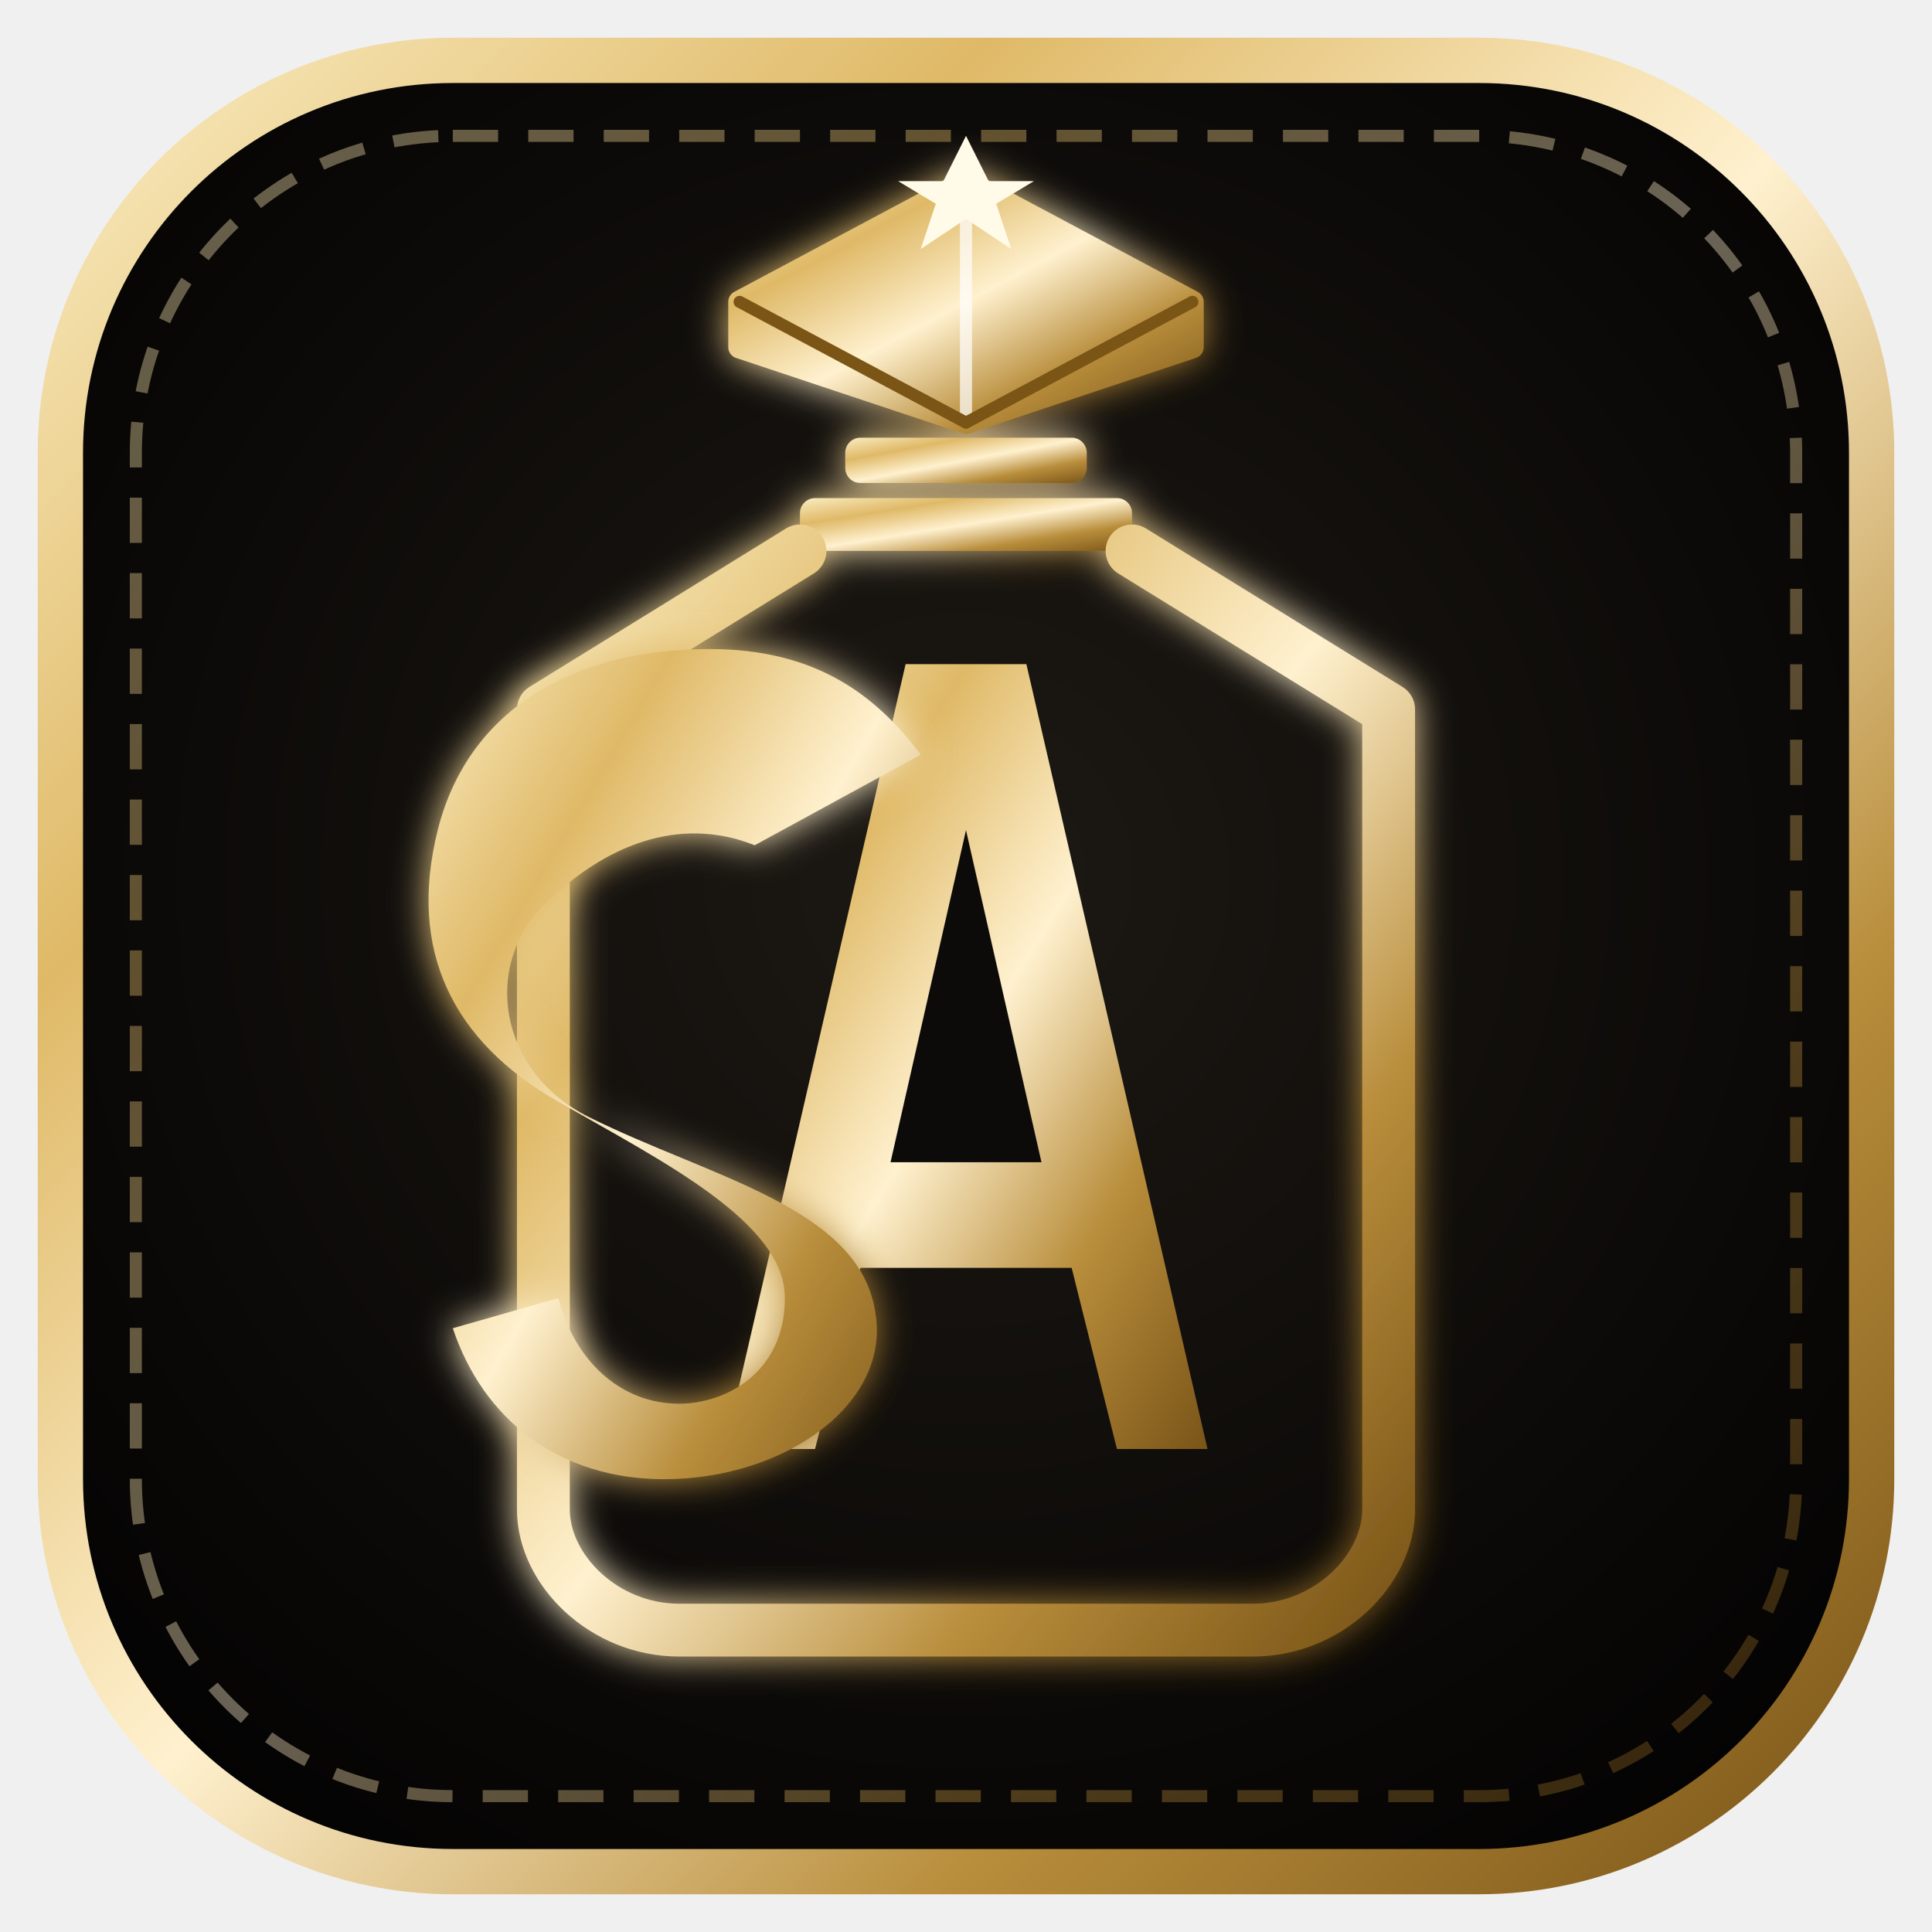
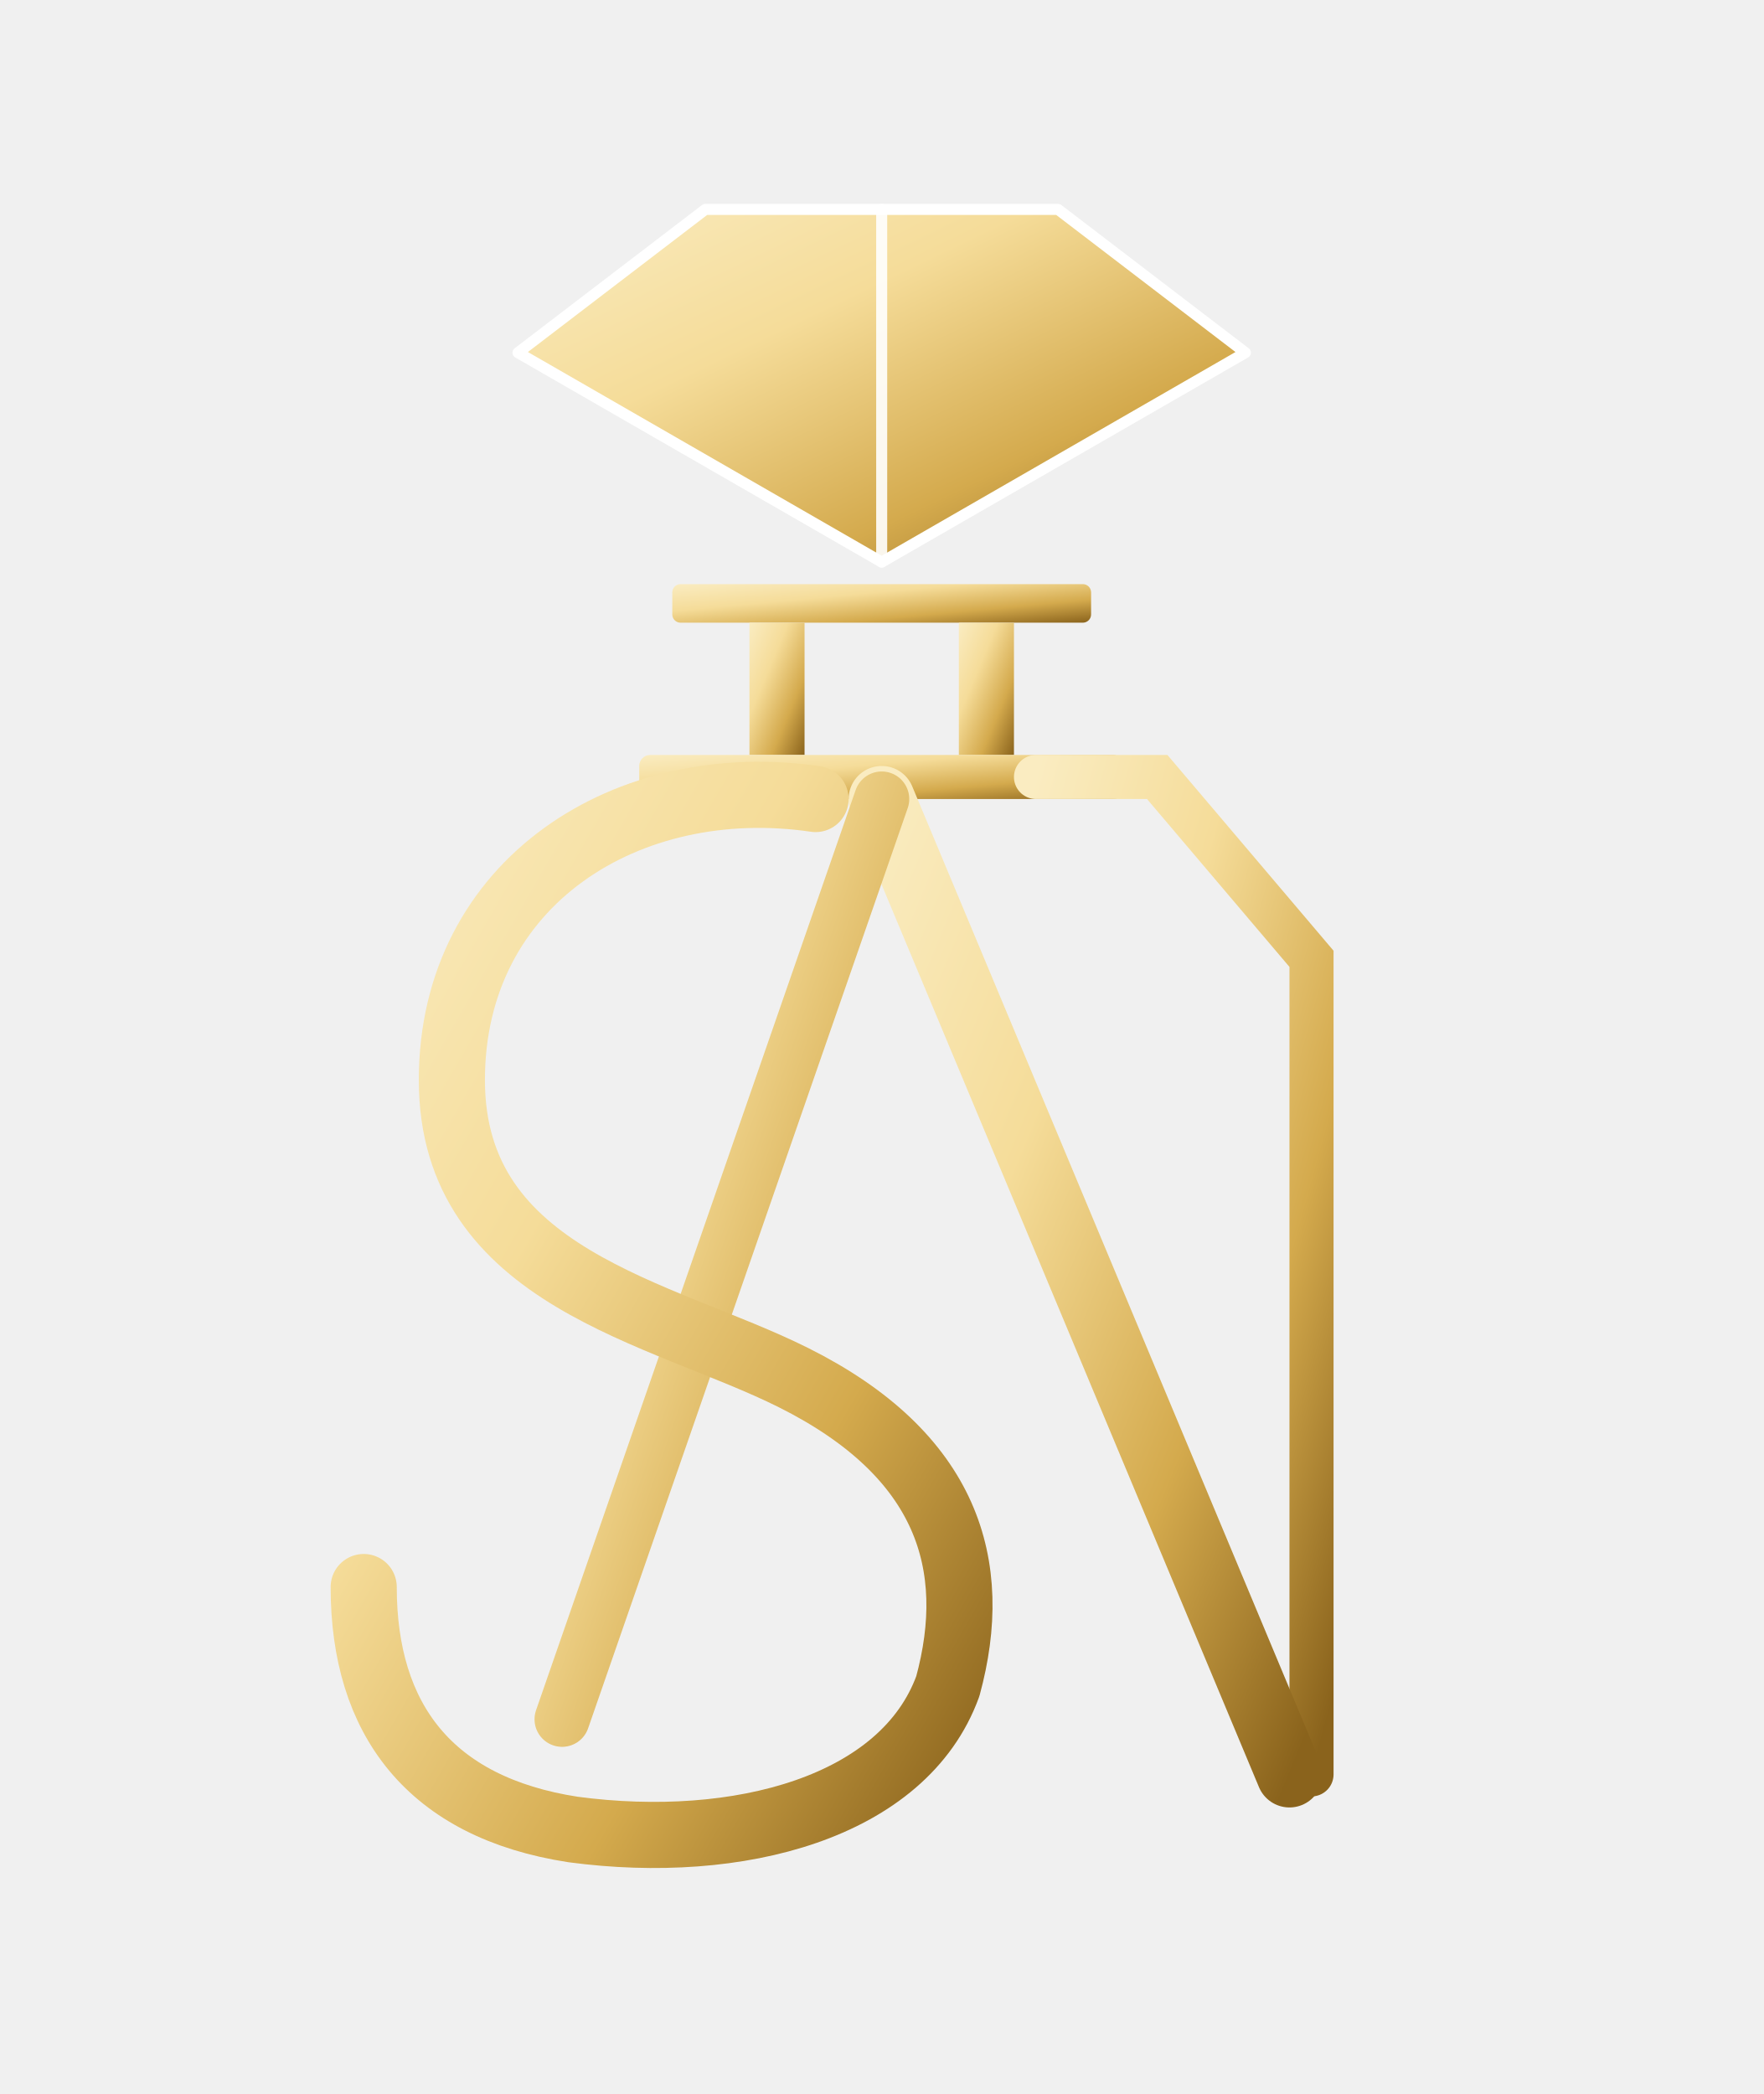
- <svg xmlns="http://www.w3.org/2000/svg" viewBox="0 0 128 128" width="128" height="128">
+ <svg xmlns="http://www.w3.org/2000/svg" viewBox="0 0 320 380" fill="none">
  <defs>
-     <radialGradient id="bgFav" cx="50%" cy="45%" r="65%">
-       <stop offset="0%" stop-color="#1d1914" />
-       <stop offset="65%" stop-color="#0d0b09" />
-       <stop offset="100%" stop-color="#040303" />
-     </radialGradient>
-     <linearGradient id="goldFav" x1="0%" y1="0%" x2="100%" y2="100%">
+     <linearGradient id="favGold" x1="0%" y1="0%" x2="100%" y2="100%">
      <stop offset="0%" stop-color="#faecc1" />
-       <stop offset="25%" stop-color="#dfb967" />
-       <stop offset="50%" stop-color="#fff1cf" />
-       <stop offset="75%" stop-color="#b88d3b" />
-       <stop offset="100%" stop-color="#7a5518" />
+       <stop offset="35%" stop-color="#f5dc99" />
+       <stop offset="70%" stop-color="#d4aa4d" />
+       <stop offset="100%" stop-color="#8a631c" />
    </linearGradient>
-     <filter id="softGlow" x="-20%" y="-20%" width="140%" height="140%">
-       <feGaussianBlur stdDeviation="1.2" result="blur" />
-       <feComposite in="SourceGraphic" in2="blur" operator="over" />
-     </filter>
  </defs>
-   <rect x="4" y="4" width="120" height="120" rx="26" fill="url(#bgFav)" stroke="url(#goldFav)" stroke-width="3" />
-   <rect x="9" y="9" width="110" height="110" rx="21" fill="none" stroke="url(#goldFav)" stroke-width="0.8" stroke-opacity="0.4" stroke-dasharray="3 2" />
-   <g filter="url(#softGlow)" fill="none" stroke="url(#goldFav)" stroke-linecap="round" stroke-linejoin="round">
-     <polygon points="64,12 79,20 79,23 64,28 49,23 49,20" fill="url(#goldFav)" stroke-width="1.5" />
-     <line x1="64" y1="12" x2="64" y2="28" stroke="#ffffff" stroke-width="0.8" stroke-opacity="0.7" />
-     <line x1="49" y1="20" x2="64" y2="28" stroke="#7a5518" stroke-width="0.8" />
-     <line x1="79" y1="20" x2="64" y2="28" stroke="#7a5518" stroke-width="0.8" />
-     <rect x="56" y="29" width="16" height="3" rx="1" fill="url(#goldFav)" stroke="none" />
-     <rect x="53" y="33" width="22" height="3.5" rx="1" fill="url(#goldFav)" stroke="none" />
-     <path d="M 53 36.5 L 36 47 L 36 100 C 36 104 40 108 45 108 L 83 108 C 88 108 92 104 92 100 L 92 47 L 75 36.5" stroke-width="3.5" stroke="url(#goldFav)" />
+   <g stroke-linecap="round" stroke-linejoin="round">
+     <polygon points="128,38 192,38 226,64 160,102 94,64" fill="url(#favGold)" stroke="#fff" stroke-width="2" />
+     <line x1="160" y1="38" x2="160" y2="102" stroke="#fff" stroke-width="2" opacity="0.9" />
+     <rect x="122" y="106" width="76" height="7" rx="1.5" fill="url(#favGold)" />
+     <rect x="136" y="113" width="10" height="24" fill="url(#favGold)" />
+     <rect x="174" y="113" width="10" height="24" fill="url(#favGold)" />
+     <rect x="116" y="137" width="88" height="8" rx="2" fill="url(#favGold)" />
+     <path d="M 188 141 L 210 141 L 238 174 L 238 322" fill="none" stroke="url(#favGold)" stroke-width="8" stroke-linejoin="miter" />
+     <path d="M 152 322 L 238 322" fill="none" stroke="url(#favGold)" stroke-width="8" />
+     <path d="M 160 145 L 234 322" fill="none" stroke="url(#favGold)" stroke-width="12" />
+     <path d="M 160 145 L 102 312" fill="none" stroke="url(#favGold)" stroke-width="10" />
+     <path d="M 124 238 L 202 238" fill="none" stroke="url(#favGold)" stroke-width="9" />
+     <path d="M 148 145 C 114 140 82 160 82 196 C 82 232 120 238 144 250 C 172 264 178 284 172 306 C 164 328 134 336 104 332 C 78 328 66 312 66 288" fill="none" stroke="url(#favGold)" stroke-width="12" />
  </g>
-   <g fill="url(#goldFav)">
-     <polygon points="64,44 60,44 48,96 54,96 57,84 71,84 74,96 80,96 68,44" fill="url(#goldFav)" />
-     <polygon points="64,55 59,77 69,77" fill="#0d0b09" />
-     <path d="M 50 56 C 45 54 40 56 36 60 C 32 64 33 71 39 74 C 47 78 57 80 58 87 C 59 93 52 98 44 98 C 37 98 32 94 30 88 L 37 86 C 38 90 41 93 45 93 C 48 93 52 91 52 86 C 52 81 44 77 37 73 C 30 69 27 63 29 55 C 31 47 38 43 47 43 C 54 43 58 46 61 50 Z" fill="url(#goldFav)" filter="url(#softGlow)" />
-   </g>
-   <polygon points="64,9 65.5,12 68.5,12 66,13.5 67,16.5 64,14.5 61,16.5 62,13.5 59.5,12 62.5,12" fill="#fffbe8" />
</svg>
